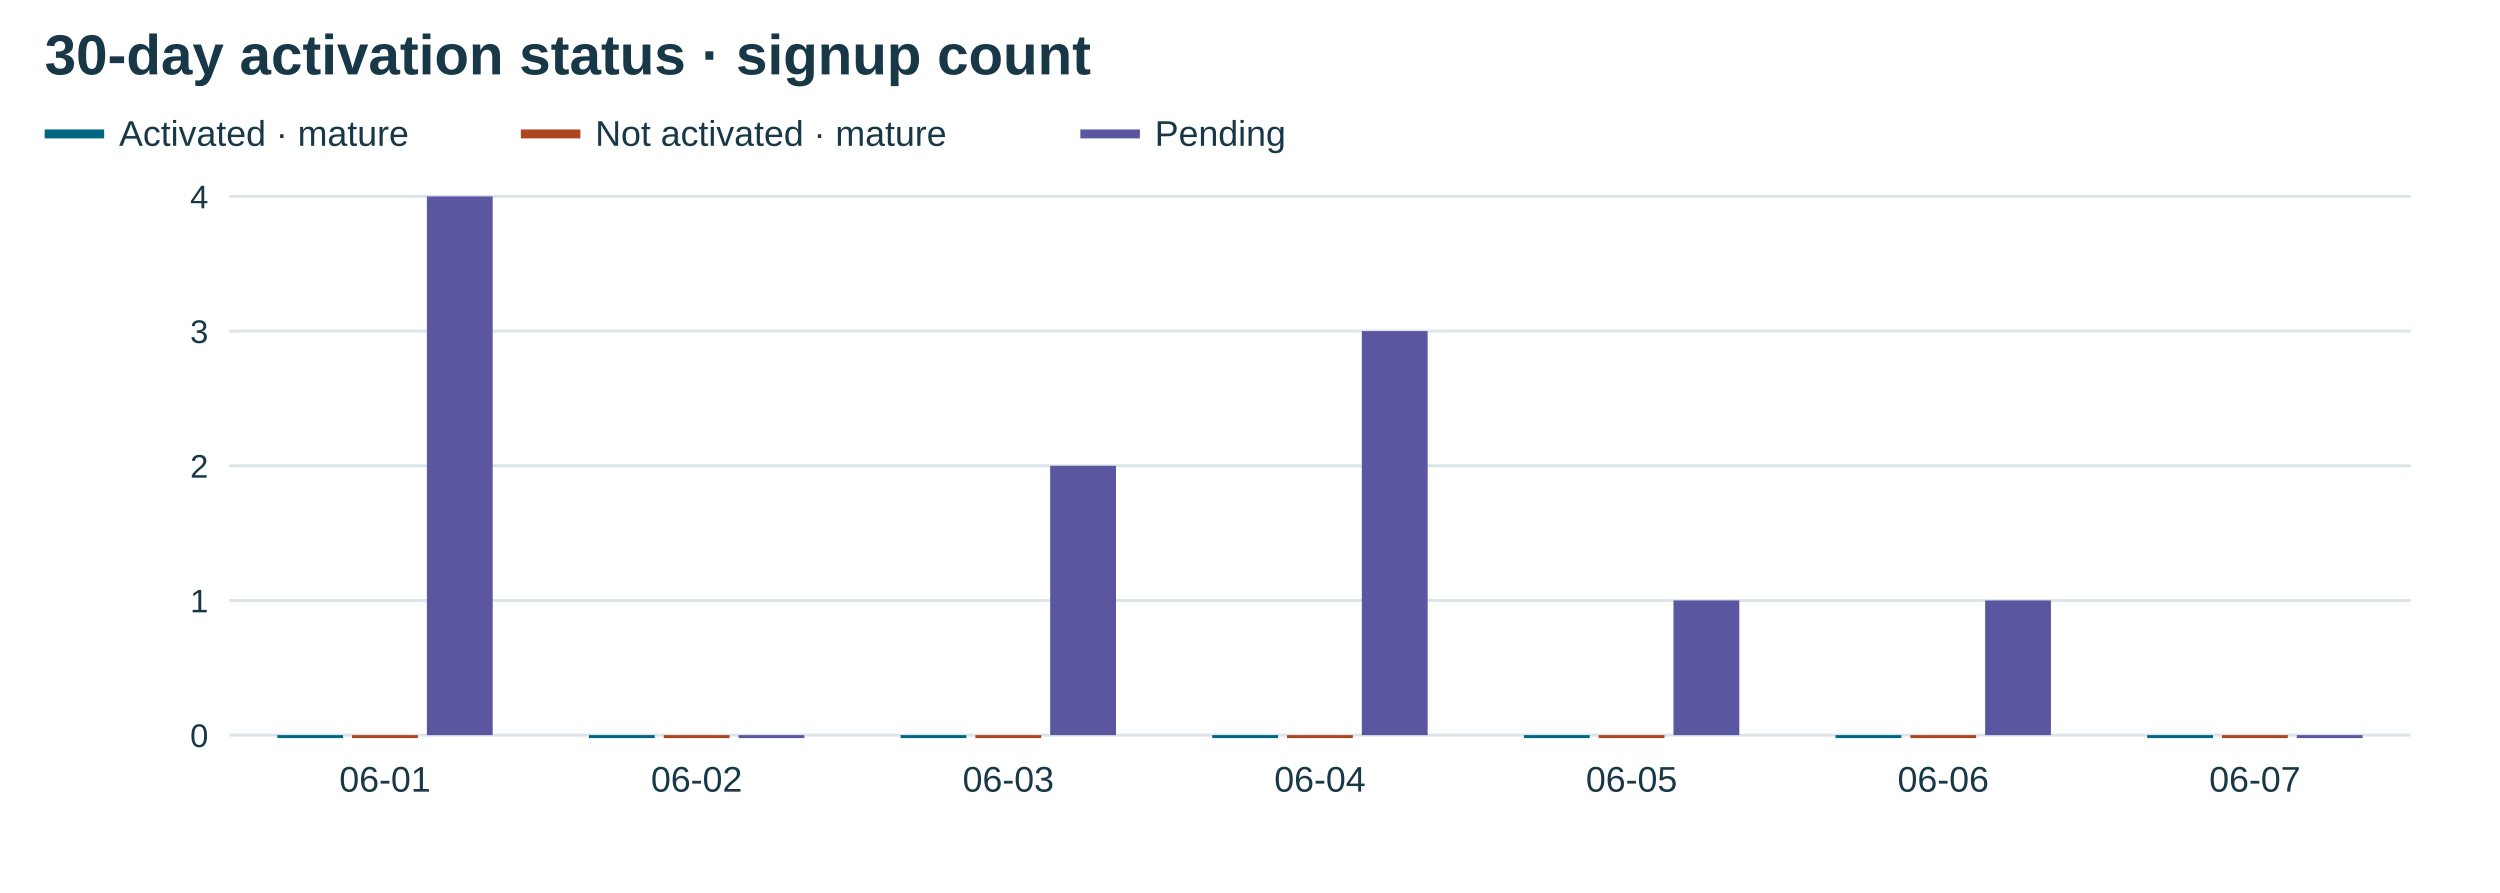
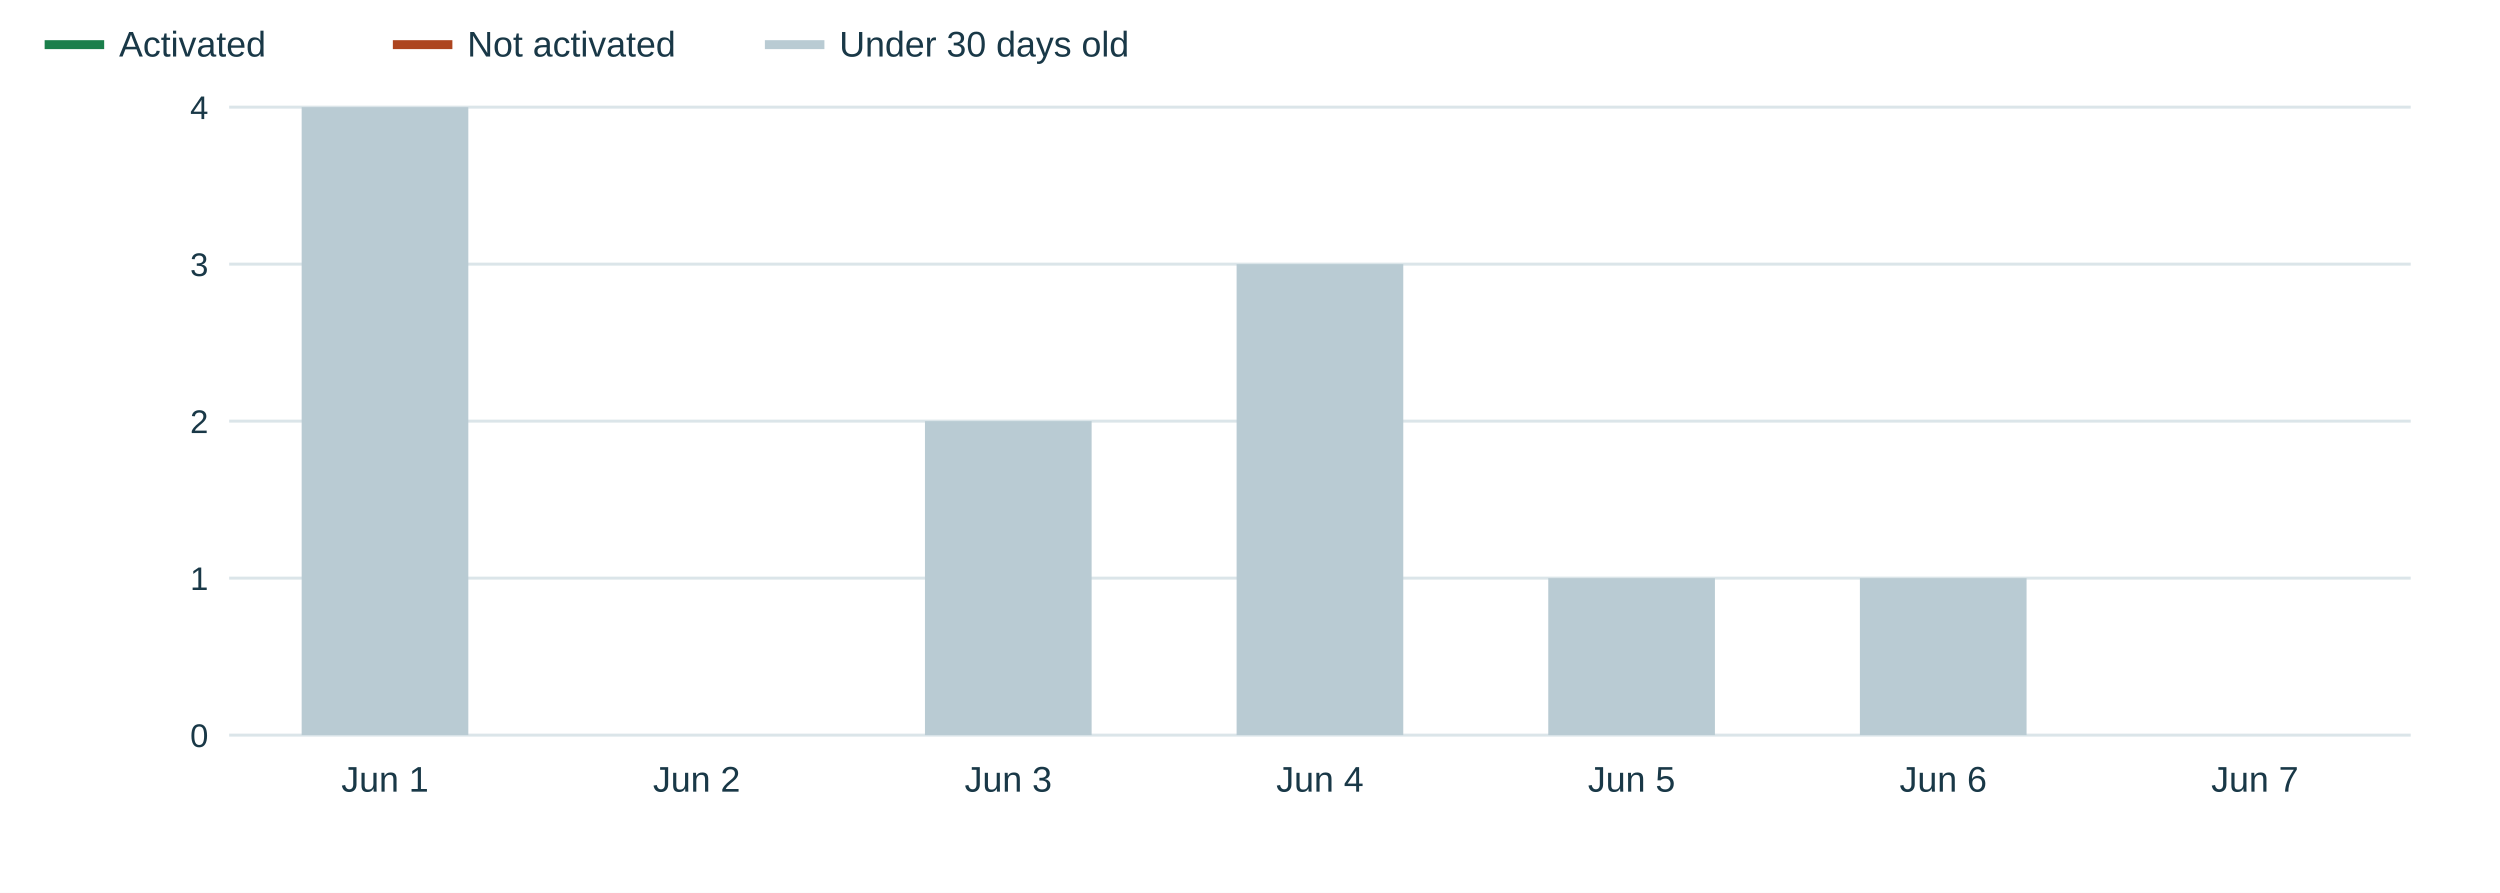
- <svg xmlns="http://www.w3.org/2000/svg" viewBox="0 0 840 300" width="840" height="300" role="img" aria-label="30-day activation status · signup count">
+ <svg xmlns="http://www.w3.org/2000/svg" viewBox="0 0 840 300" width="840" height="300" role="img" aria-label="">
  <rect width="840" height="300" fill="white" />
  <g font-family="Arial,sans-serif" fill="#193847">
-     <text x="15" y="25" font-size="19" font-weight="bold">30-day activation status · signup count</text>
-     <line x1="15" x2="35" y1="45" y2="45" stroke="#006780" stroke-width="3" />
-     <text x="40" y="49" font-size="12">Activated · mature</text>
-     <line x1="175" x2="195" y1="45" y2="45" stroke="#ad451f" stroke-width="3" />
-     <text x="200" y="49" font-size="12">Not activated · mature</text>
-     <line x1="363" x2="383" y1="45" y2="45" stroke="#5b56a0" stroke-width="3" />
-     <text x="388" y="49" font-size="12">Pending</text>
+     <line x1="15" x2="35" y1="15" y2="15" stroke="#1b7f4b" stroke-width="3" />
+     <text x="40" y="19" font-size="12">Activated</text>
+     <line x1="132" x2="152" y1="15" y2="15" stroke="#ad451f" stroke-width="3" />
+     <text x="157" y="19" font-size="12">Not activated</text>
+     <line x1="257" x2="277" y1="15" y2="15" stroke="#b9cbd3" stroke-width="3" />
+     <text x="282" y="19" font-size="12">Under 30 days old</text>
    <line x1="77" x2="810" y1="247" y2="247" stroke="#dbe5e9" />
    <text x="70" y="251" text-anchor="end" font-size="11">0</text>
-     <line x1="77" x2="810" y1="201.75" y2="201.75" stroke="#dbe5e9" />
-     <text x="70" y="205.75" text-anchor="end" font-size="11">1</text>
-     <line x1="77" x2="810" y1="156.5" y2="156.5" stroke="#dbe5e9" />
-     <text x="70" y="160.5" text-anchor="end" font-size="11">2</text>
-     <line x1="77" x2="810" y1="111.25" y2="111.25" stroke="#dbe5e9" />
-     <text x="70" y="115.25" text-anchor="end" font-size="11">3</text>
-     <line x1="77" x2="810" y1="66" y2="66" stroke="#dbe5e9" />
-     <text x="70" y="70" text-anchor="end" font-size="11">4</text>
-     <text x="129.357" y="266" text-anchor="middle" font-size="12">06-01</text>
-     <text x="234.071" y="266" text-anchor="middle" font-size="12">06-02</text>
-     <text x="338.786" y="266" text-anchor="middle" font-size="12">06-03</text>
-     <text x="443.5" y="266" text-anchor="middle" font-size="12">06-04</text>
-     <text x="548.214" y="266" text-anchor="middle" font-size="12">06-05</text>
-     <text x="652.929" y="266" text-anchor="middle" font-size="12">06-06</text>
-     <text x="757.643" y="266" text-anchor="middle" font-size="12">06-07</text>
-     <rect x="93.168" y="247" width="22.116" height="1" fill="#006780" />
-     <rect x="197.882" y="247" width="22.116" height="1" fill="#006780" />
-     <rect x="302.596" y="247" width="22.116" height="1" fill="#006780" />
-     <rect x="407.311" y="247" width="22.116" height="1" fill="#006780" />
-     <rect x="512.025" y="247" width="22.116" height="1" fill="#006780" />
-     <rect x="616.739" y="247" width="22.116" height="1" fill="#006780" />
-     <rect x="721.454" y="247" width="22.116" height="1" fill="#006780" />
-     <rect x="118.299" y="247" width="22.116" height="1" fill="#ad451f" />
-     <rect x="223.014" y="247" width="22.116" height="1" fill="#ad451f" />
-     <rect x="327.728" y="247" width="22.116" height="1" fill="#ad451f" />
-     <rect x="432.442" y="247" width="22.116" height="1" fill="#ad451f" />
-     <rect x="537.156" y="247" width="22.116" height="1" fill="#ad451f" />
-     <rect x="641.871" y="247" width="22.116" height="1" fill="#ad451f" />
-     <rect x="746.585" y="247" width="22.116" height="1" fill="#ad451f" />
-     <rect x="143.431" y="66" width="22.116" height="181" fill="#5b56a0" />
-     <rect x="248.145" y="247" width="22.116" height="1" fill="#5b56a0" />
-     <rect x="352.859" y="156.5" width="22.116" height="90.5" fill="#5b56a0" />
-     <rect x="457.574" y="111.25" width="22.116" height="135.75" fill="#5b56a0" />
-     <rect x="562.288" y="201.75" width="22.116" height="45.25" fill="#5b56a0" />
-     <rect x="667.002" y="201.75" width="22.116" height="45.25" fill="#5b56a0" />
-     <rect x="771.716" y="247" width="22.116" height="1" fill="#5b56a0" />
+     <line x1="77" x2="810" y1="194.25" y2="194.25" stroke="#dbe5e9" />
+     <text x="70" y="198.25" text-anchor="end" font-size="11">1</text>
+     <line x1="77" x2="810" y1="141.5" y2="141.5" stroke="#dbe5e9" />
+     <text x="70" y="145.5" text-anchor="end" font-size="11">2</text>
+     <line x1="77" x2="810" y1="88.75" y2="88.75" stroke="#dbe5e9" />
+     <text x="70" y="92.75" text-anchor="end" font-size="11">3</text>
+     <line x1="77" x2="810" y1="36" y2="36" stroke="#dbe5e9" />
+     <text x="70" y="40" text-anchor="end" font-size="11">4</text>
+     <text x="129.357" y="266" text-anchor="middle" font-size="12">Jun 1</text>
+     <text x="234.071" y="266" text-anchor="middle" font-size="12">Jun 2</text>
+     <text x="338.786" y="266" text-anchor="middle" font-size="12">Jun 3</text>
+     <text x="443.5" y="266" text-anchor="middle" font-size="12">Jun 4</text>
+     <text x="548.214" y="266" text-anchor="middle" font-size="12">Jun 5</text>
+     <text x="652.929" y="266" text-anchor="middle" font-size="12">Jun 6</text>
+     <text x="757.643" y="266" text-anchor="middle" font-size="12">Jun 7</text>
+     <rect x="101.357" y="36" width="56" height="211" fill="#b9cbd3" />
+     <rect x="310.786" y="141.5" width="56" height="105.5" fill="#b9cbd3" />
+     <rect x="415.5" y="88.75" width="56" height="158.25" fill="#b9cbd3" />
+     <rect x="520.214" y="194.25" width="56" height="52.75" fill="#b9cbd3" />
+     <rect x="624.929" y="194.25" width="56" height="52.75" fill="#b9cbd3" />
  </g>
</svg>
